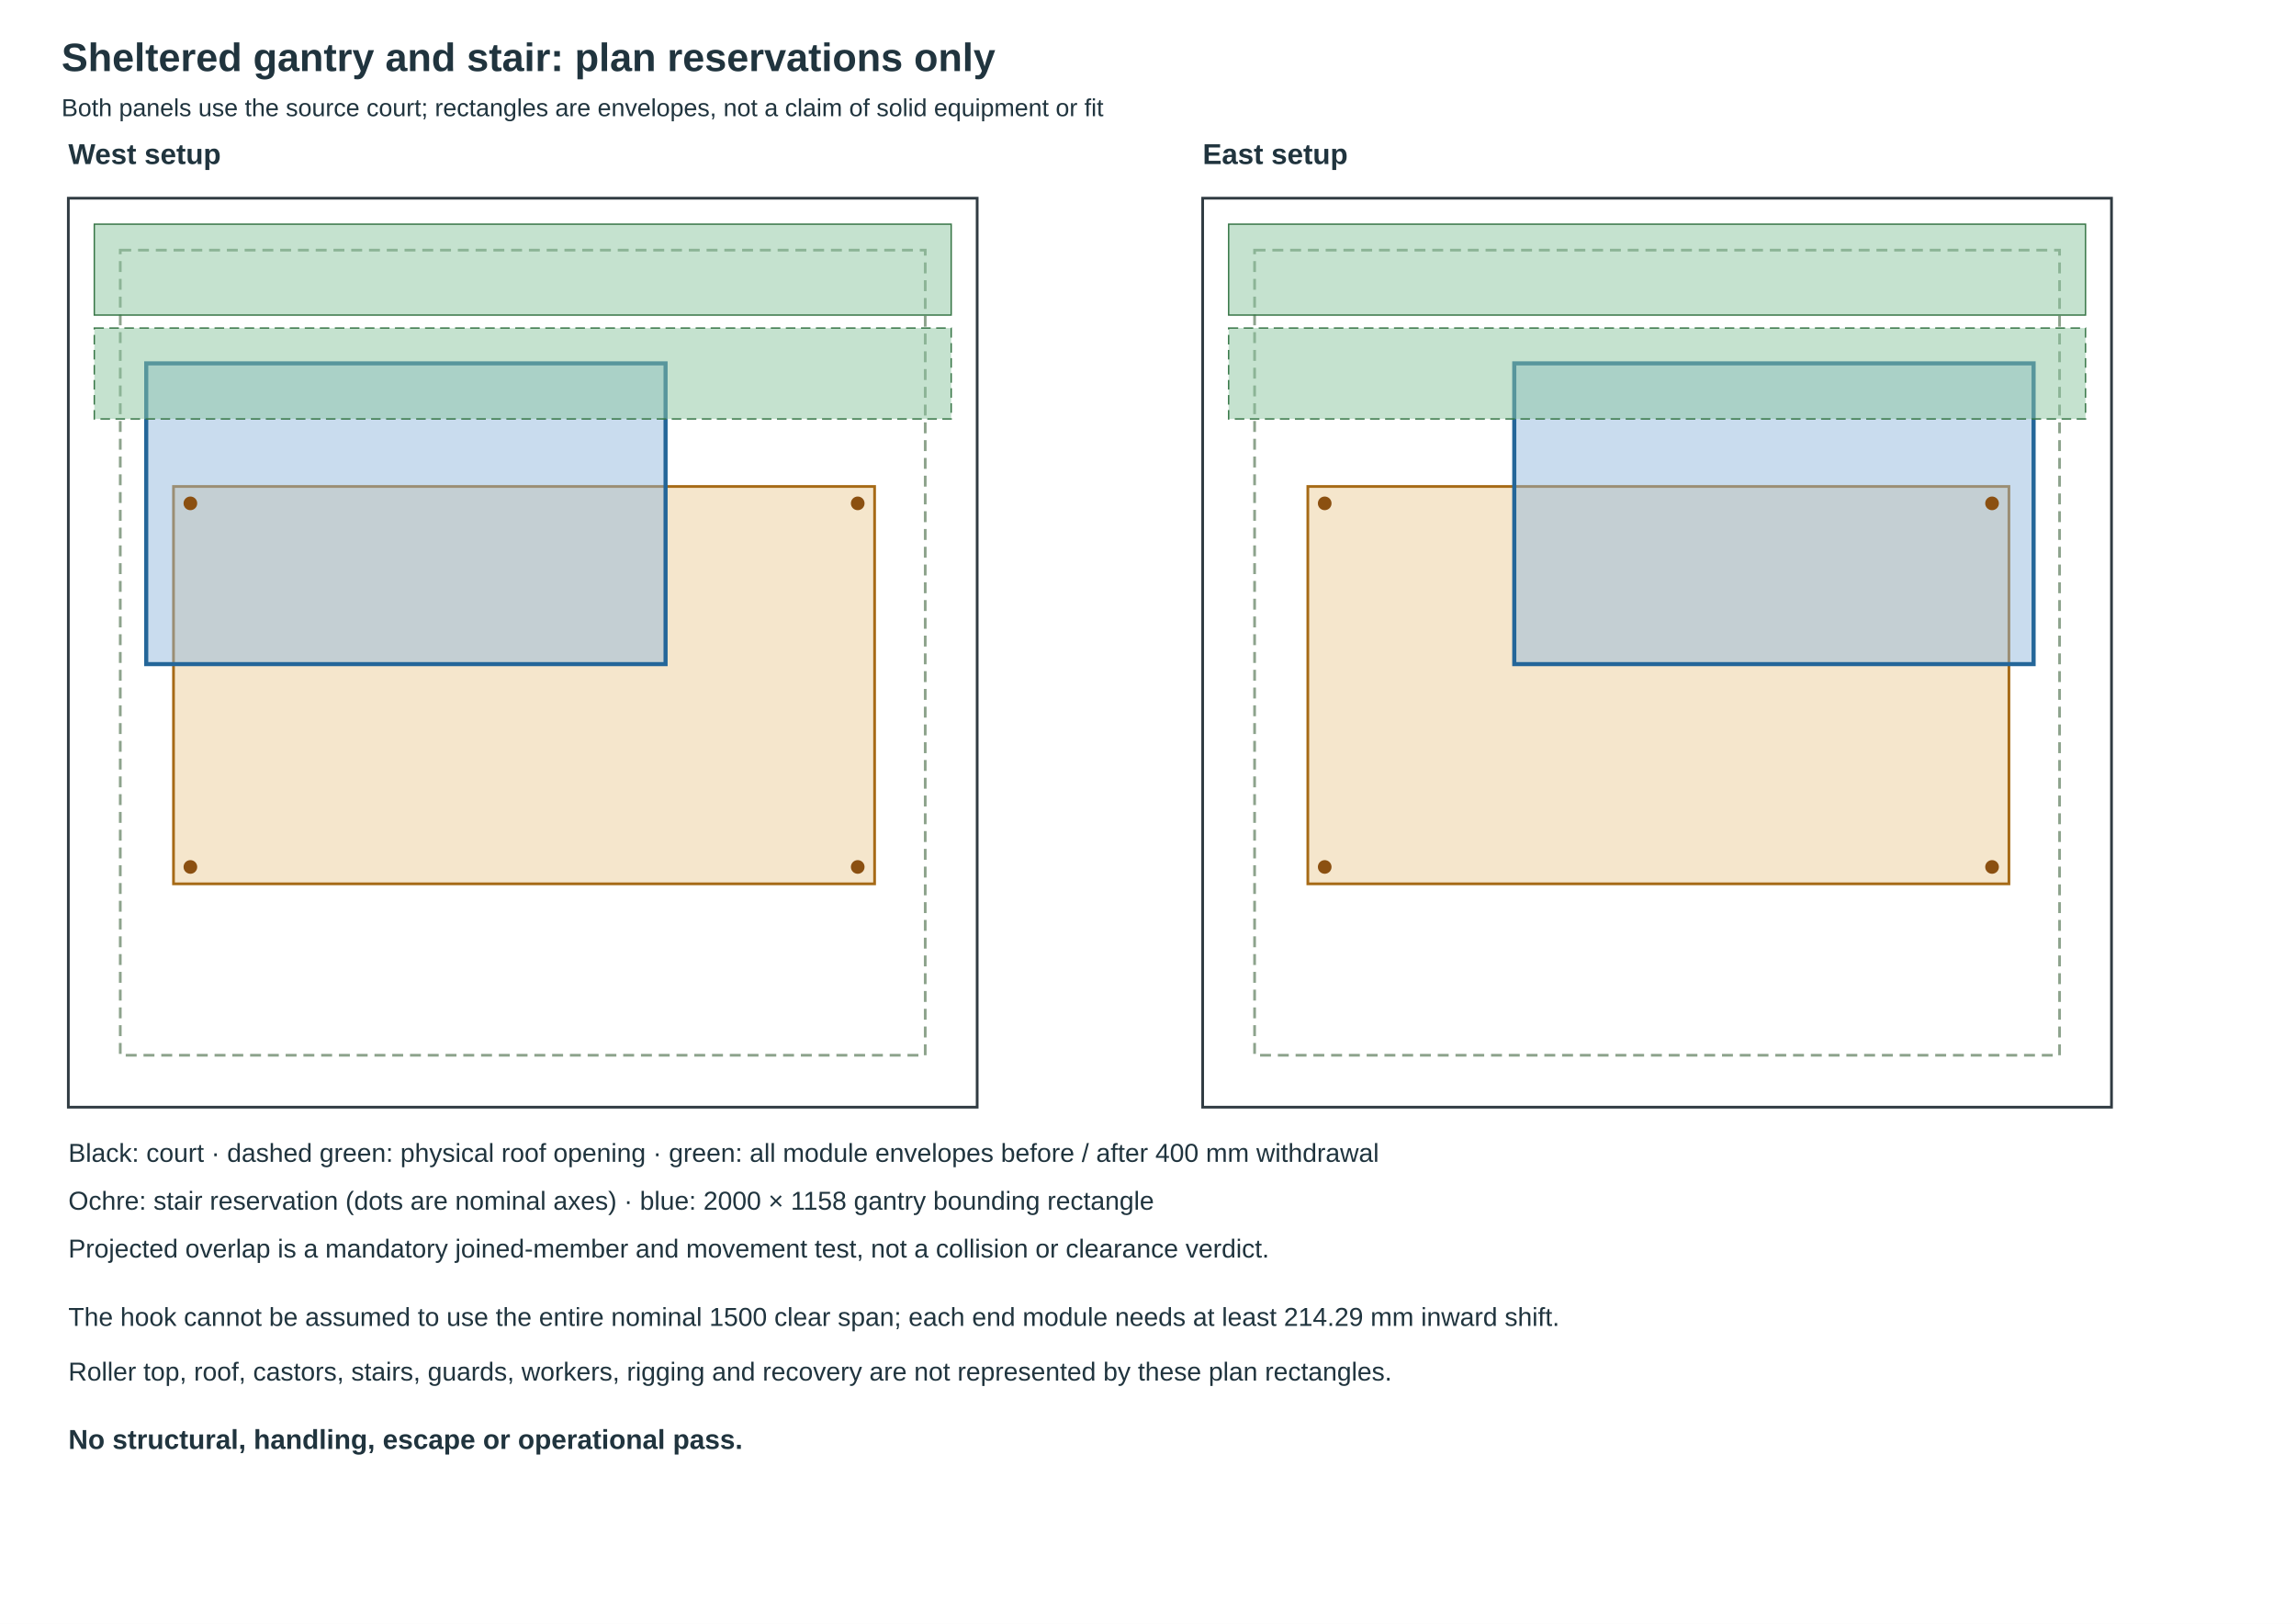
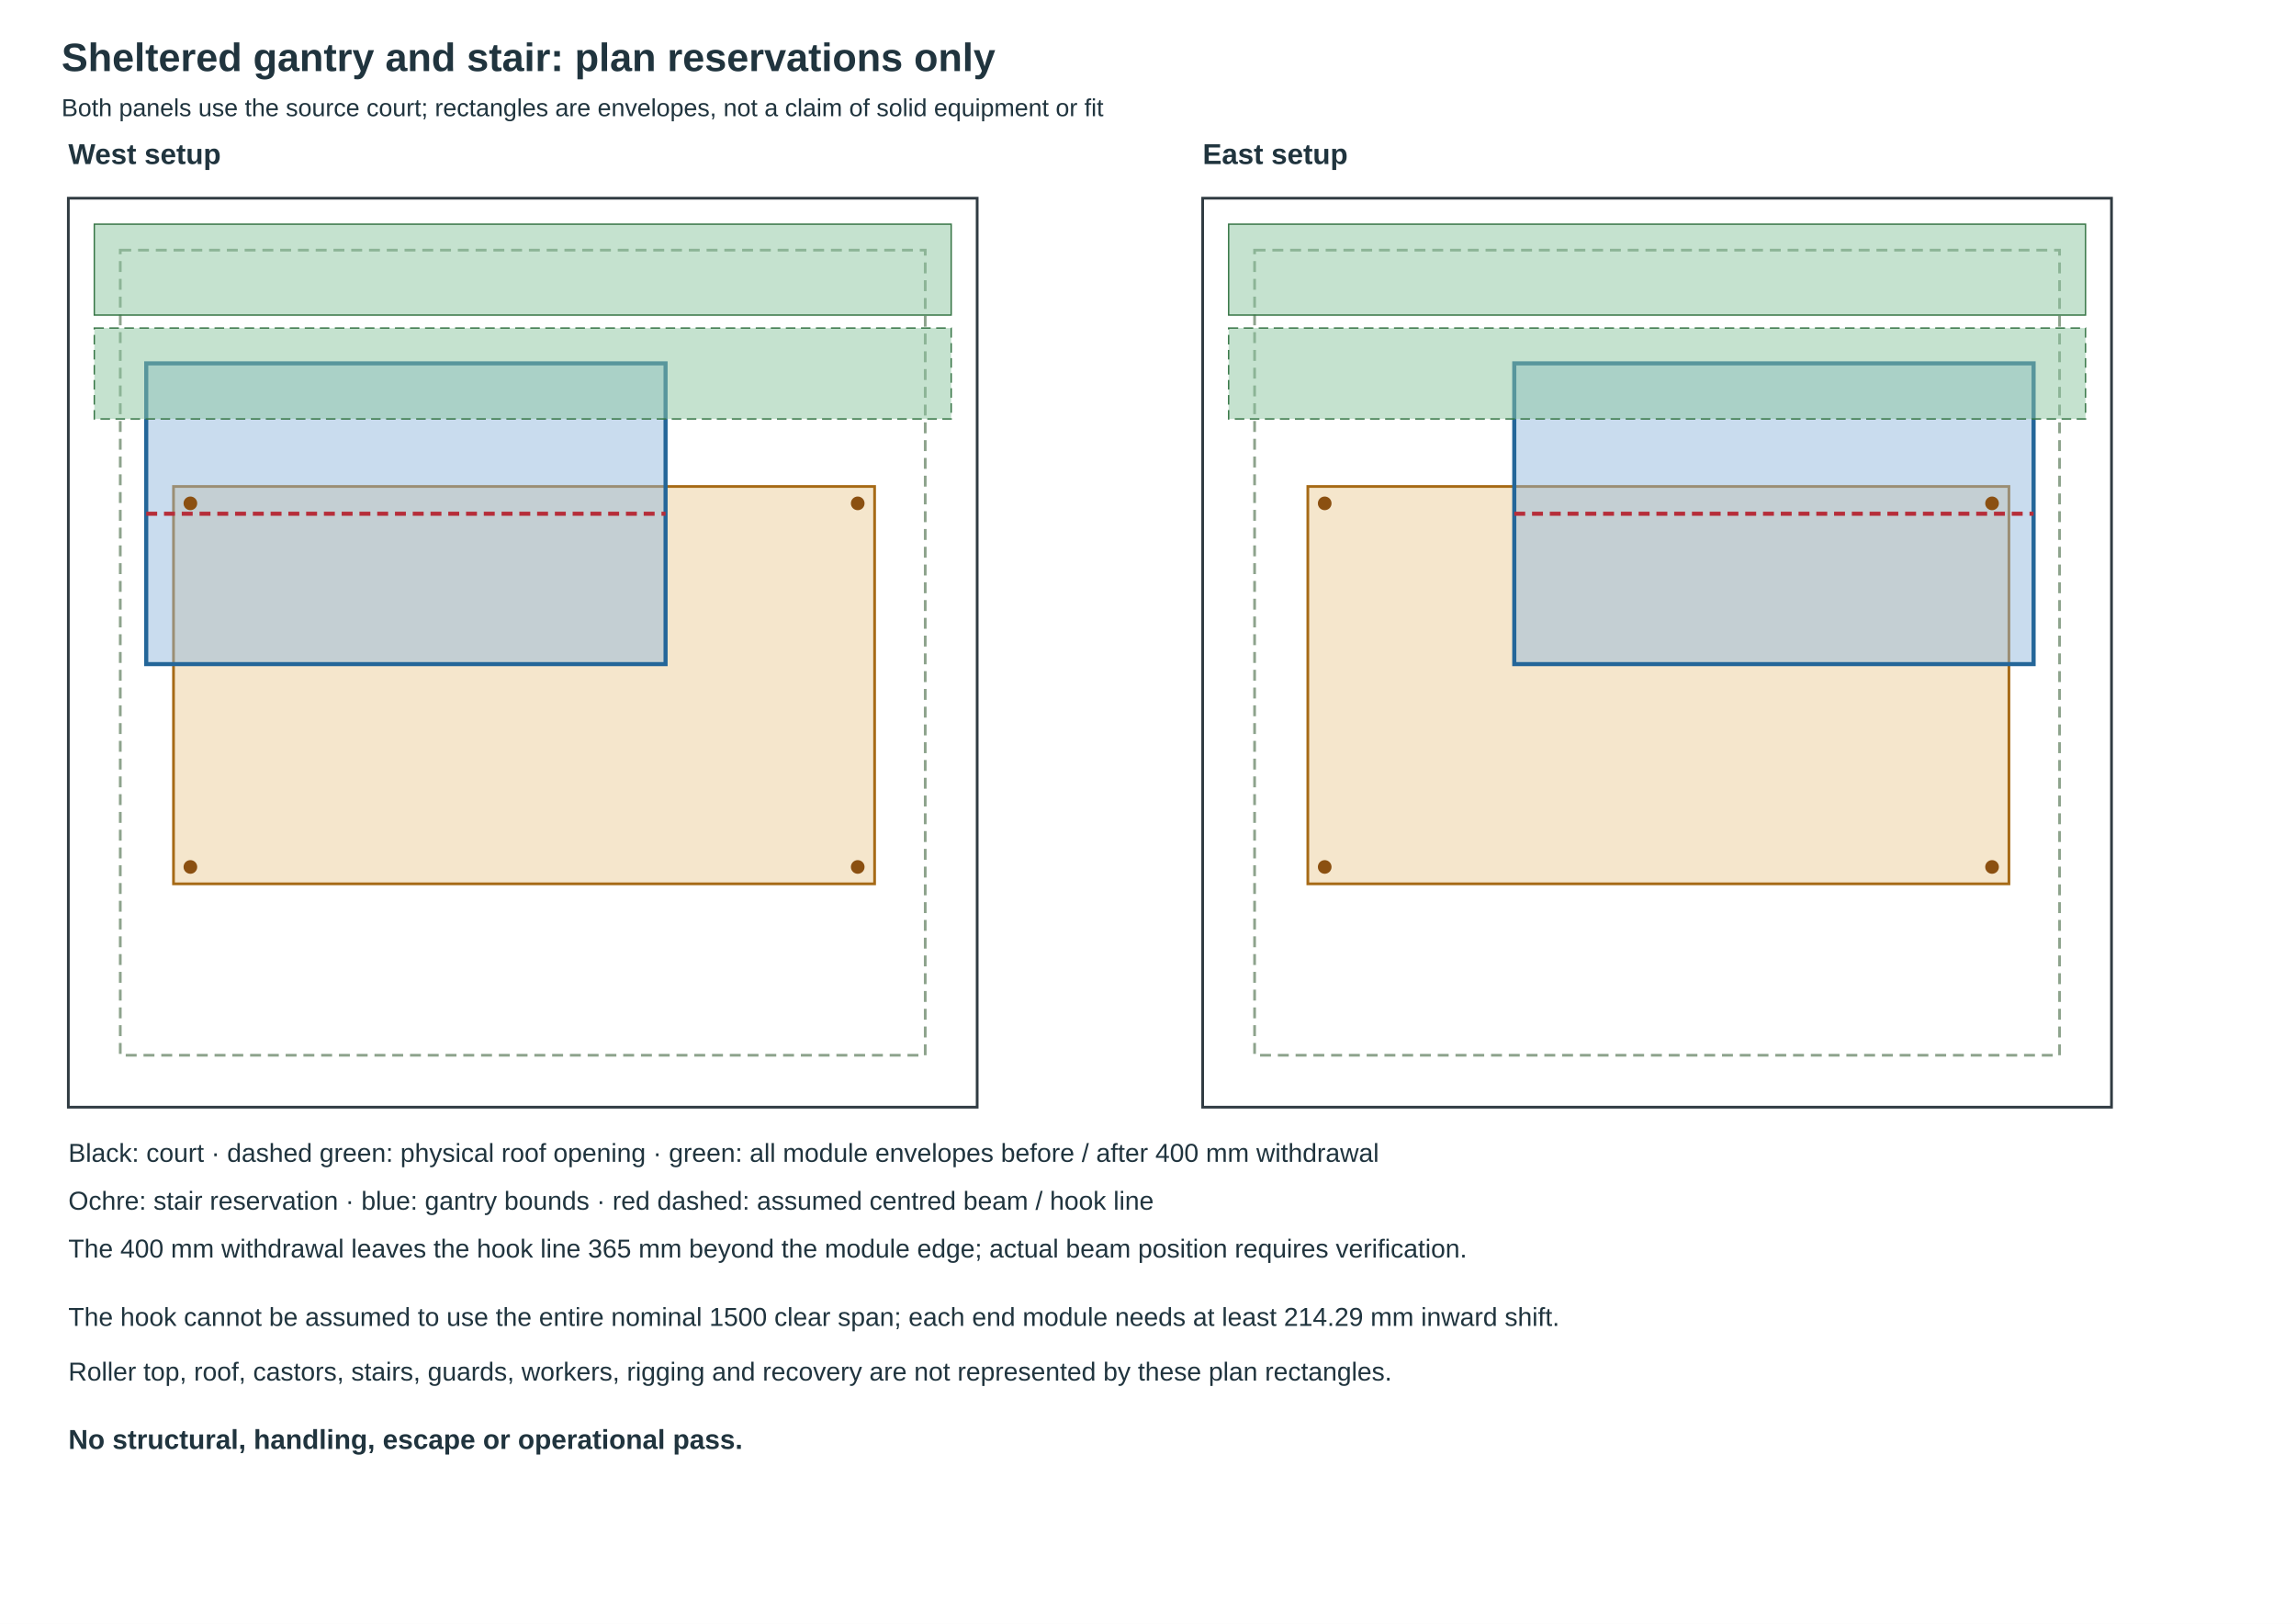
<svg xmlns="http://www.w3.org/2000/svg" width="420mm" height="297mm" viewBox="0 0 1680 1188">
  <rect width="1680" height="1188" fill="white" />
  <g font-family="Arial,sans-serif" fill="#20343e">
    <text x="45" y="52" font-size="29" font-weight="bold">Sheltered gantry and stair: plan reservations only</text>
    <text x="45" y="85" font-size="18">Both panels use the source court; rectangles are envelopes, not a claim of solid equipment or fit</text>
    <text x="50" y="120" font-size="21" font-weight="bold">West setup</text>
    <rect x="50" y="145" width="665" height="665" fill="#fff" stroke="#303b42" stroke-width="2" />
    <rect x="88" y="183" width="589" height="589" fill="none" stroke="#8da38c" stroke-width="2" stroke-dasharray="8 5" />
    <rect x="126.95" y="355.9" width="513" height="290.7" fill="#e9c88e" fill-opacity="0.45" stroke="#a66a16" stroke-width="2" />
    <rect x="107" y="265.84" width="380" height="220.02" fill="#8eb6da" fill-opacity="0.48" stroke="#246699" stroke-width="3" />
+     <line x1="107" x2="487" y1="375.85" y2="375.85" stroke="#b62e3a" stroke-width="3" stroke-dasharray="8 5" />
    <rect x="69" y="164" width="627" height="66.5" fill="#8dc7a0" fill-opacity="0.5" stroke="#357444" />
    <rect x="69" y="240" width="627" height="66.5" fill="#8dc7a0" fill-opacity="0.5" stroke="#357444" stroke-dasharray="7 4" />
    <circle cx="139.3" cy="368.25" r="5" fill="#8b5011" />
    <circle cx="139.3" cy="634.25" r="5" fill="#8b5011" />
    <circle cx="627.6" cy="368.25" r="5" fill="#8b5011" />
    <circle cx="627.6" cy="634.25" r="5" fill="#8b5011" />
    <text x="880" y="120" font-size="21" font-weight="bold">East setup</text>
    <rect x="880" y="145" width="665" height="665" fill="#fff" stroke="#303b42" stroke-width="2" />
    <rect x="918" y="183" width="589" height="589" fill="none" stroke="#8da38c" stroke-width="2" stroke-dasharray="8 5" />
    <rect x="956.95" y="355.9" width="513" height="290.7" fill="#e9c88e" fill-opacity="0.45" stroke="#a66a16" stroke-width="2" />
    <rect x="1108" y="265.84" width="380" height="220.02" fill="#8eb6da" fill-opacity="0.48" stroke="#246699" stroke-width="3" />
+     <line x1="1108" x2="1488" y1="375.85" y2="375.85" stroke="#b62e3a" stroke-width="3" stroke-dasharray="8 5" />
    <rect x="899" y="164" width="627" height="66.5" fill="#8dc7a0" fill-opacity="0.5" stroke="#357444" />
    <rect x="899" y="240" width="627" height="66.5" fill="#8dc7a0" fill-opacity="0.5" stroke="#357444" stroke-dasharray="7 4" />
    <circle cx="969.3" cy="368.25" r="5" fill="#8b5011" />
    <circle cx="969.3" cy="634.25" r="5" fill="#8b5011" />
    <circle cx="1457.6" cy="368.25" r="5" fill="#8b5011" />
    <circle cx="1457.6" cy="634.25" r="5" fill="#8b5011" />
    <text x="50" y="850" font-size="19">Black: court · dashed green: physical roof opening · green: all module envelopes before / after 400 mm withdrawal</text>
-     <text x="50" y="885" font-size="19">Ochre: stair reservation (dots are nominal axes) · blue: 2000 × 1158 gantry bounding rectangle</text>
-     <text x="50" y="920" font-size="19">Projected overlap is a mandatory joined-member and movement test, not a collision or clearance verdict.</text>
+     <text x="50" y="885" font-size="19">Ochre: stair reservation · blue: gantry bounds · red dashed: assumed centred beam / hook line</text>
+     <text x="50" y="920" font-size="19">The 400 mm withdrawal leaves the hook line 365 mm beyond the module edge; actual beam position requires verification.</text>
    <text x="50" y="970" font-size="19">The hook cannot be assumed to use the entire nominal 1500 clear span; each end module needs at least 214.29 mm inward shift.</text>
    <text x="50" y="1010" font-size="19">Roller top, roof, castors, stairs, guards, workers, rigging and recovery are not represented by these plan rectangles.</text>
    <text x="50" y="1060" font-size="20" font-weight="bold">No structural, handling, escape or operational pass.</text>
  </g>
</svg>
